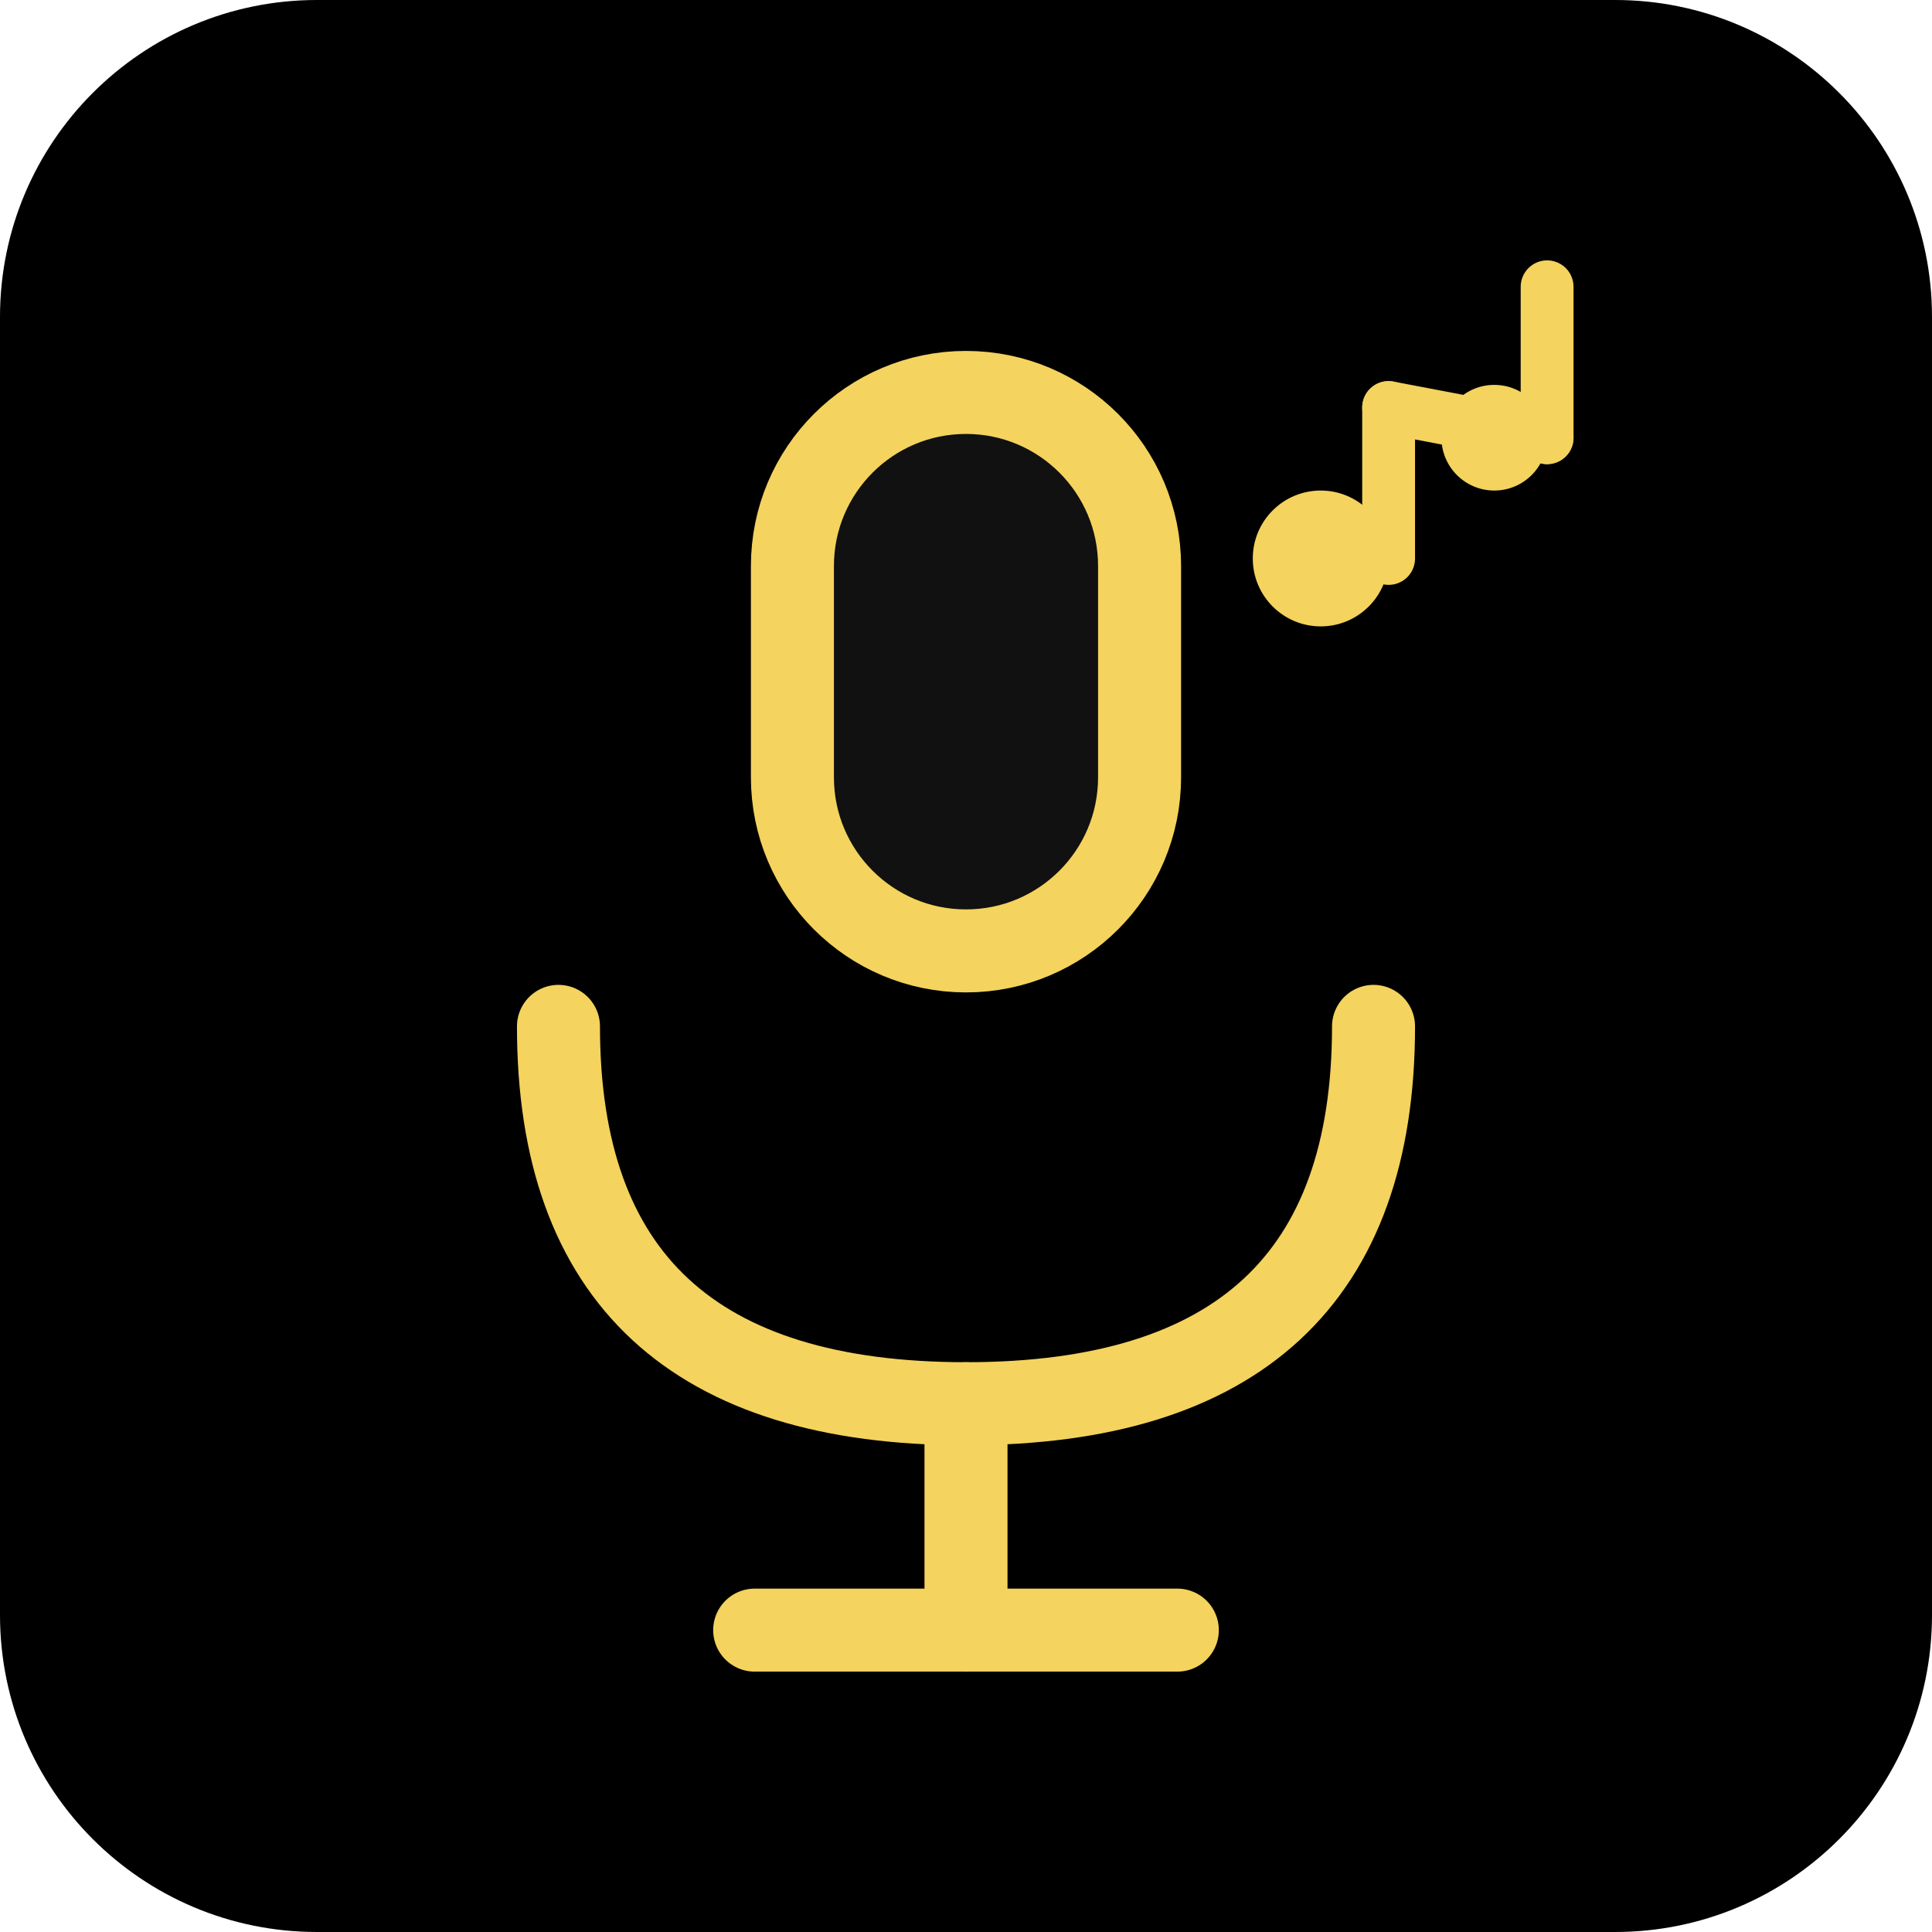
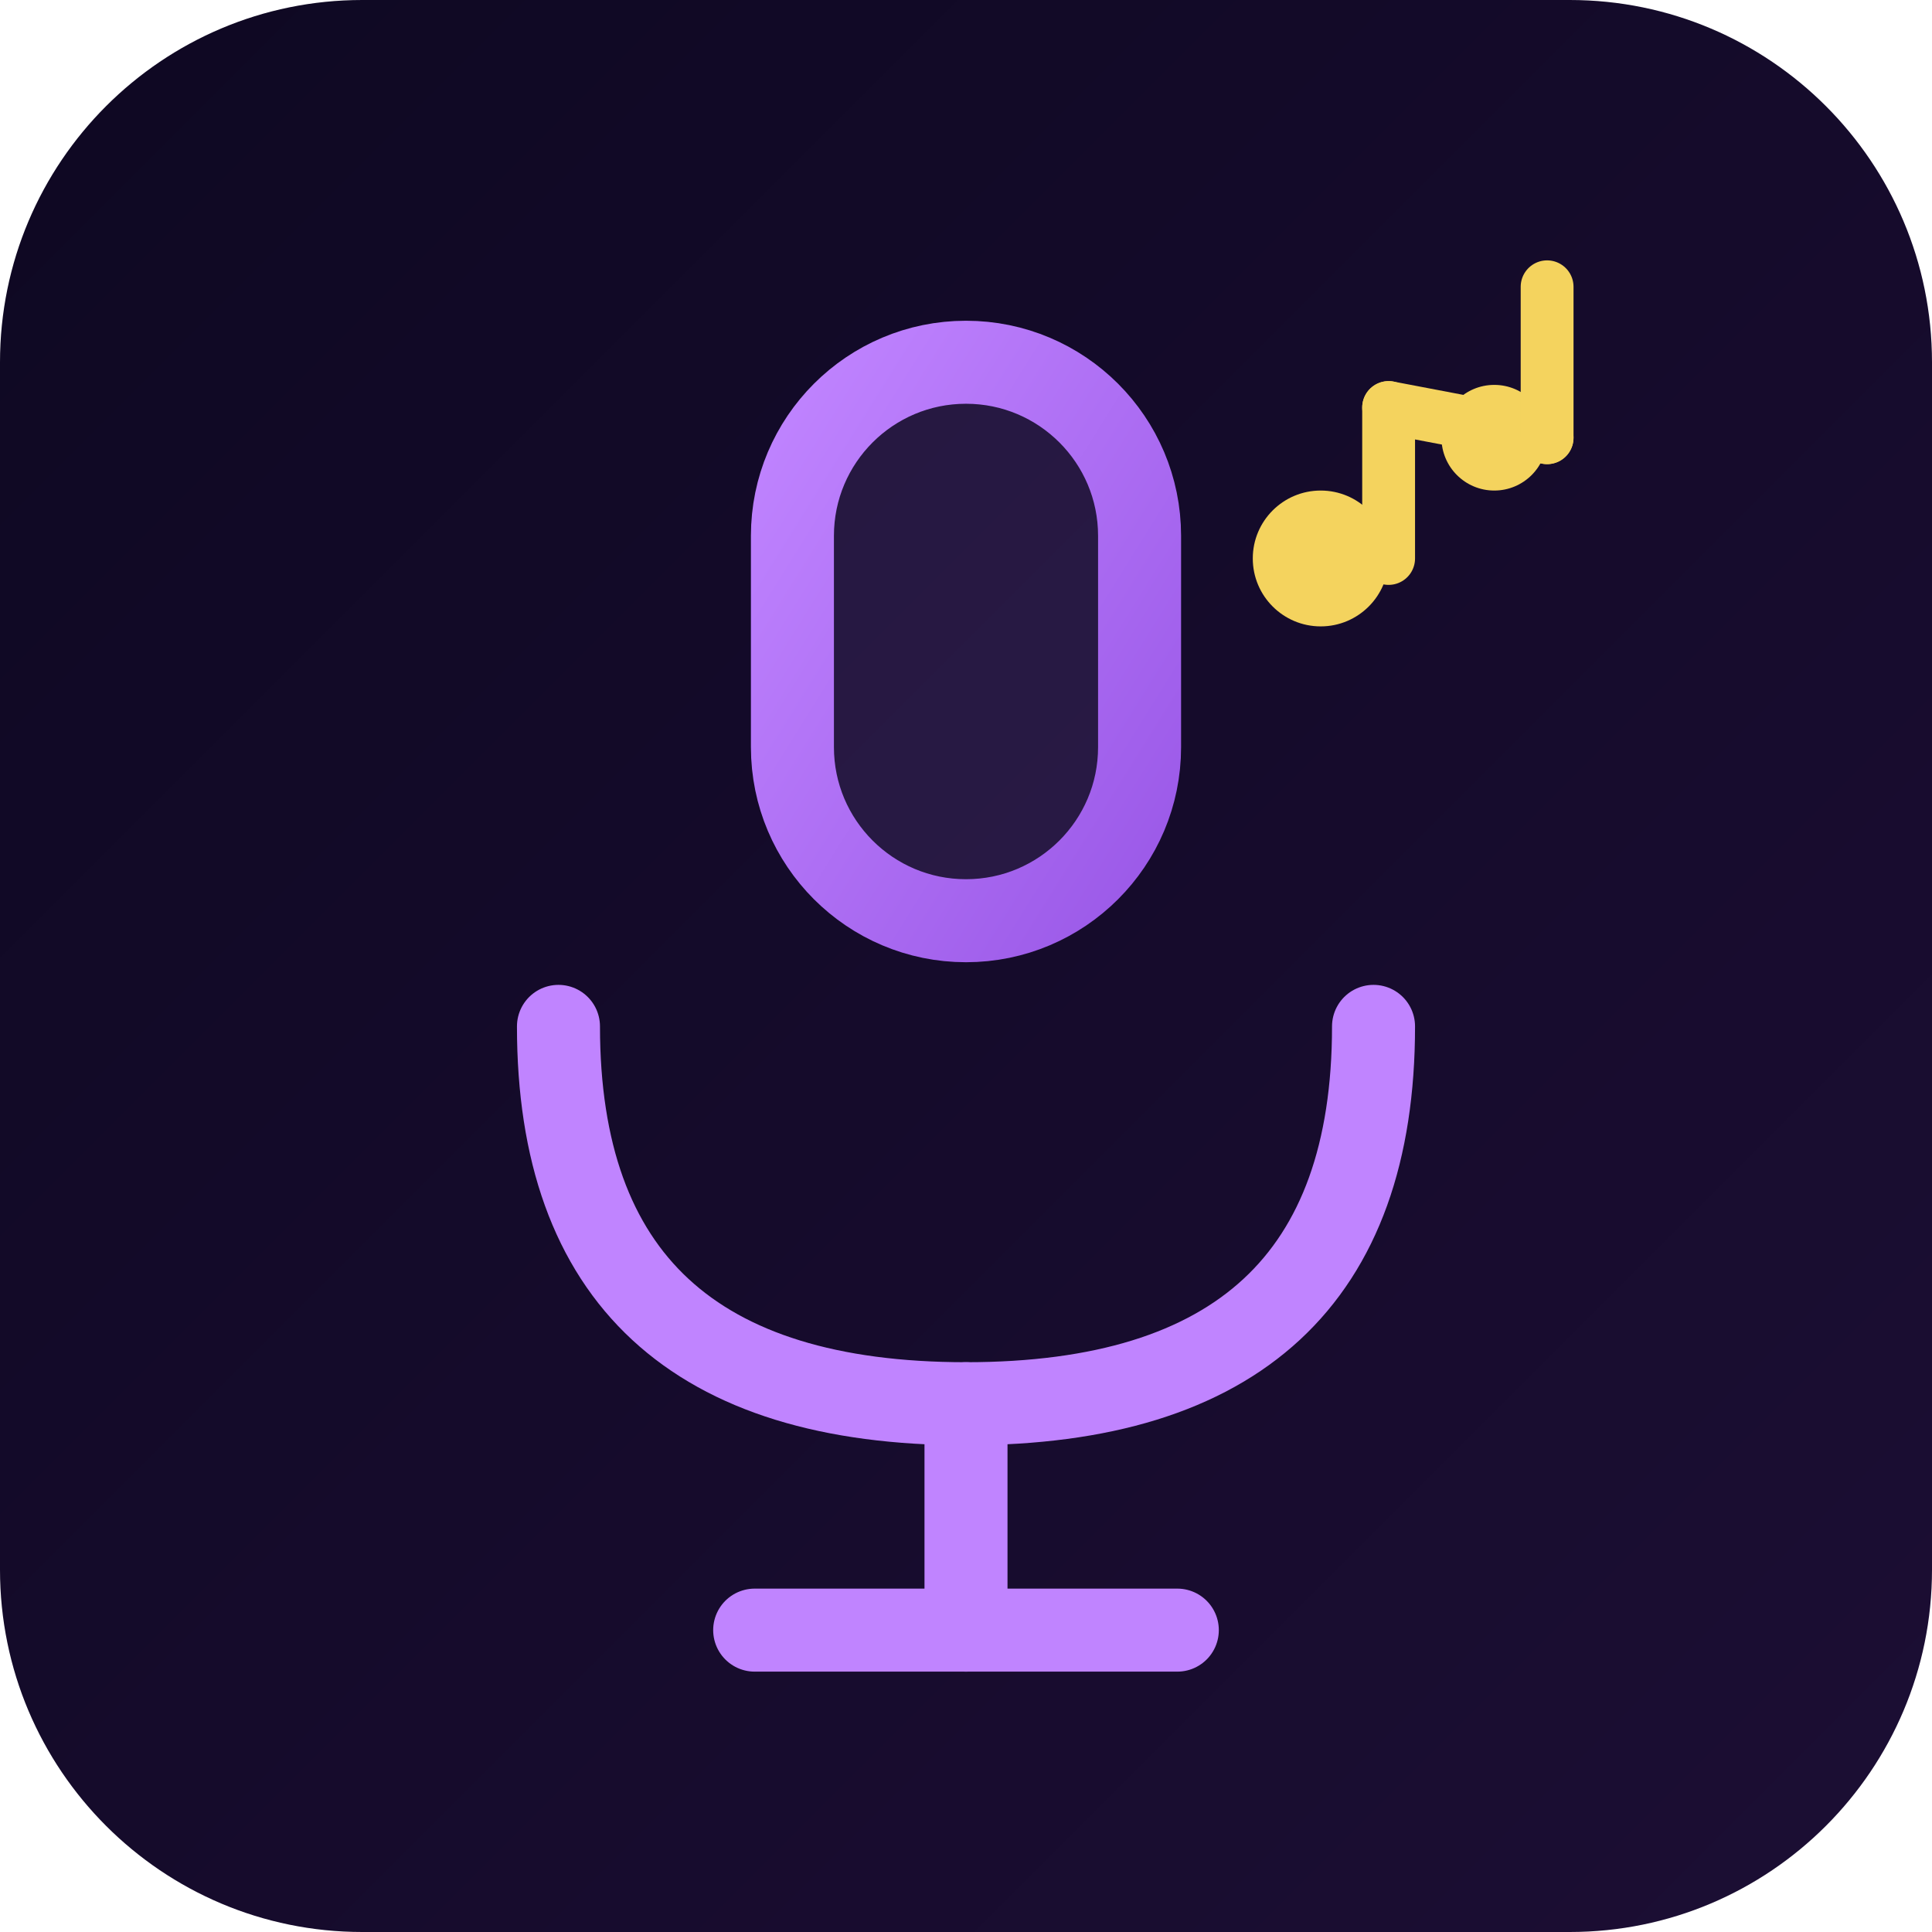
<svg xmlns="http://www.w3.org/2000/svg" width="512" height="512" viewBox="0 0 512 512" role="img" aria-label="Karaoke icon">
-   <rect width="512" height="512" rx="84" fill="#000000" />
-   <rect x="210" y="104" width="92" height="148" rx="46" fill="#111111" stroke="#f4d35e" stroke-width="22" />
-   <path d="M148 272 Q148 372 256 372 Q364 372 364 272" fill="none" stroke="#f4d35e" stroke-width="22" stroke-linecap="round" />
-   <line x1="256" y1="372" x2="256" y2="432" stroke="#f4d35e" stroke-width="22" stroke-linecap="round" />
-   <line x1="200" y1="432" x2="312" y2="432" stroke="#f4d35e" stroke-width="22" stroke-linecap="round" />
+   <defs>
+     <linearGradient id="kbg" x1="0" y1="0" x2="1" y2="1">
+       <stop offset="0%" stop-color="#0e0822" />
+       <stop offset="100%" stop-color="#1c0e34" />
+     </linearGradient>
+     <linearGradient id="kglow" x1="0" y1="0" x2="1" y2="1">
+       <stop offset="0%" stop-color="#c084ff" />
+       <stop offset="100%" stop-color="#9b59e8" />
+     </linearGradient>
+   </defs>
+   <rect width="512" height="512" rx="96" fill="url(#kbg)" />
+   <rect x="210" y="96" width="92" height="148" rx="46" fill="rgba(180,130,255,0.12)" stroke="url(#kglow)" stroke-width="22" />
+   <path d="M148 272 Q148 372 256 372 Q364 372 364 272" fill="none" stroke="#c084ff" stroke-width="22" stroke-linecap="round" />
+   <line x1="256" y1="372" x2="256" y2="432" stroke="#c084ff" stroke-width="22" stroke-linecap="round" />
+   <line x1="200" y1="432" x2="312" y2="432" stroke="#c084ff" stroke-width="22" stroke-linecap="round" />
  <circle cx="350" cy="148" r="18" fill="#f4d35e" />
  <circle cx="396" cy="116" r="14" fill="#f4d35e" />
  <line x1="368" y1="148" x2="368" y2="108" stroke="#f4d35e" stroke-width="14" stroke-linecap="round" />
  <line x1="368" y1="108" x2="410" y2="116" stroke="#f4d35e" stroke-width="14" stroke-linecap="round" />
  <line x1="410" y1="116" x2="410" y2="76" stroke="#f4d35e" stroke-width="14" stroke-linecap="round" />
</svg>
